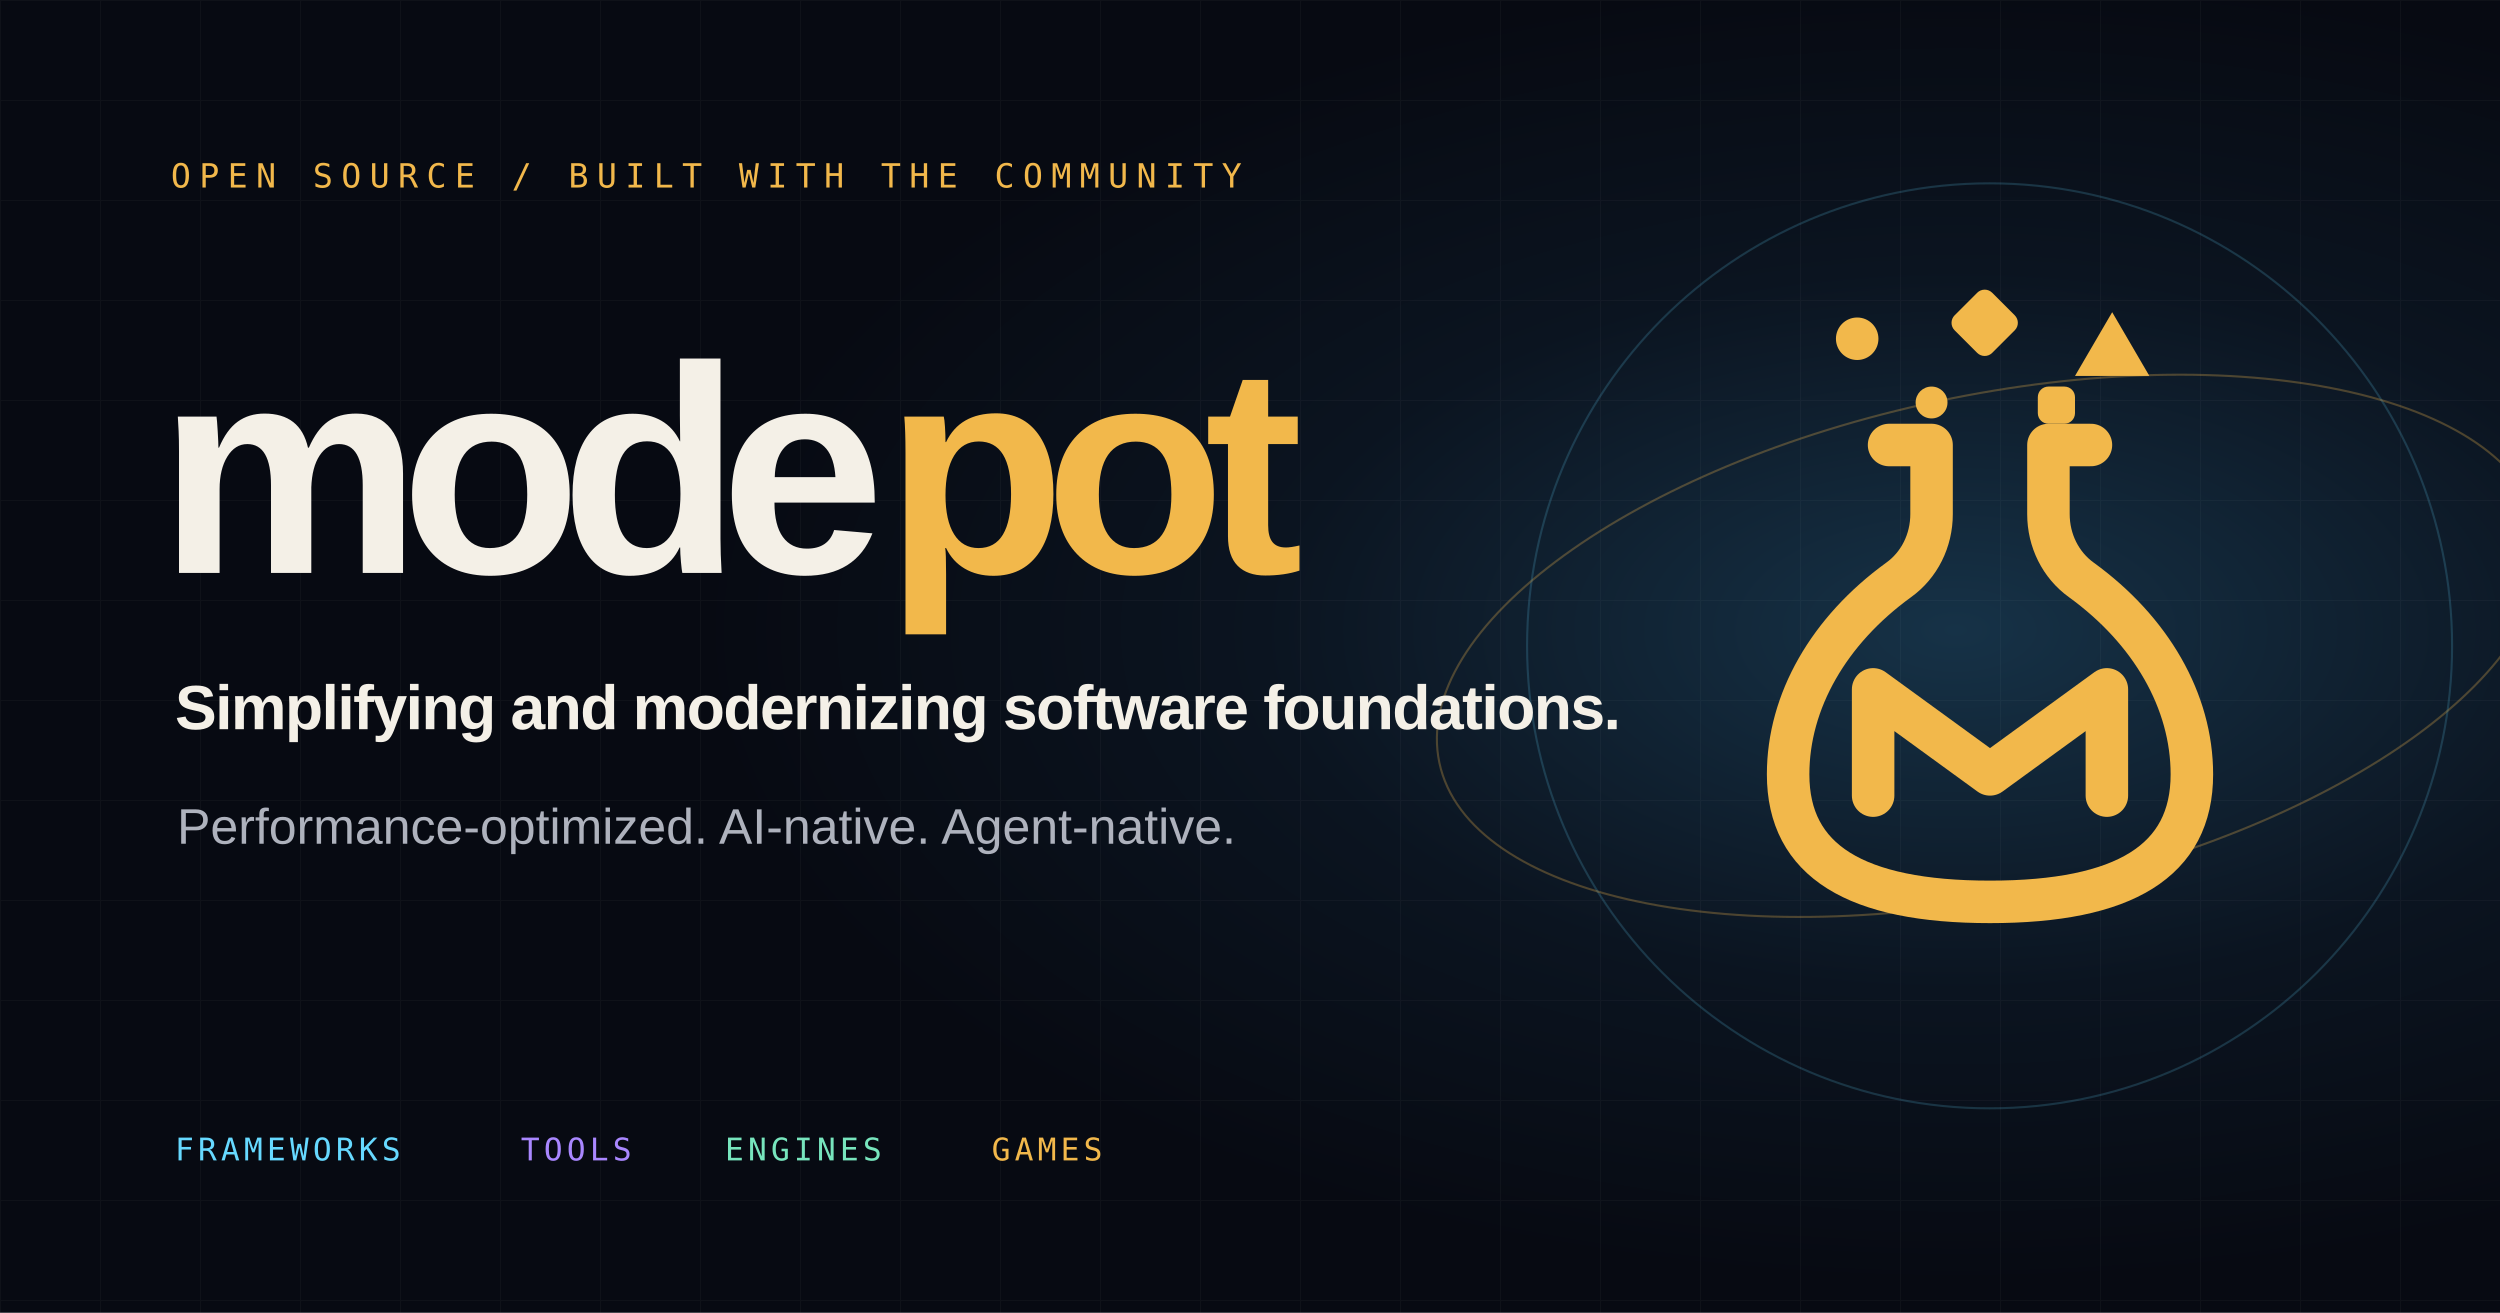
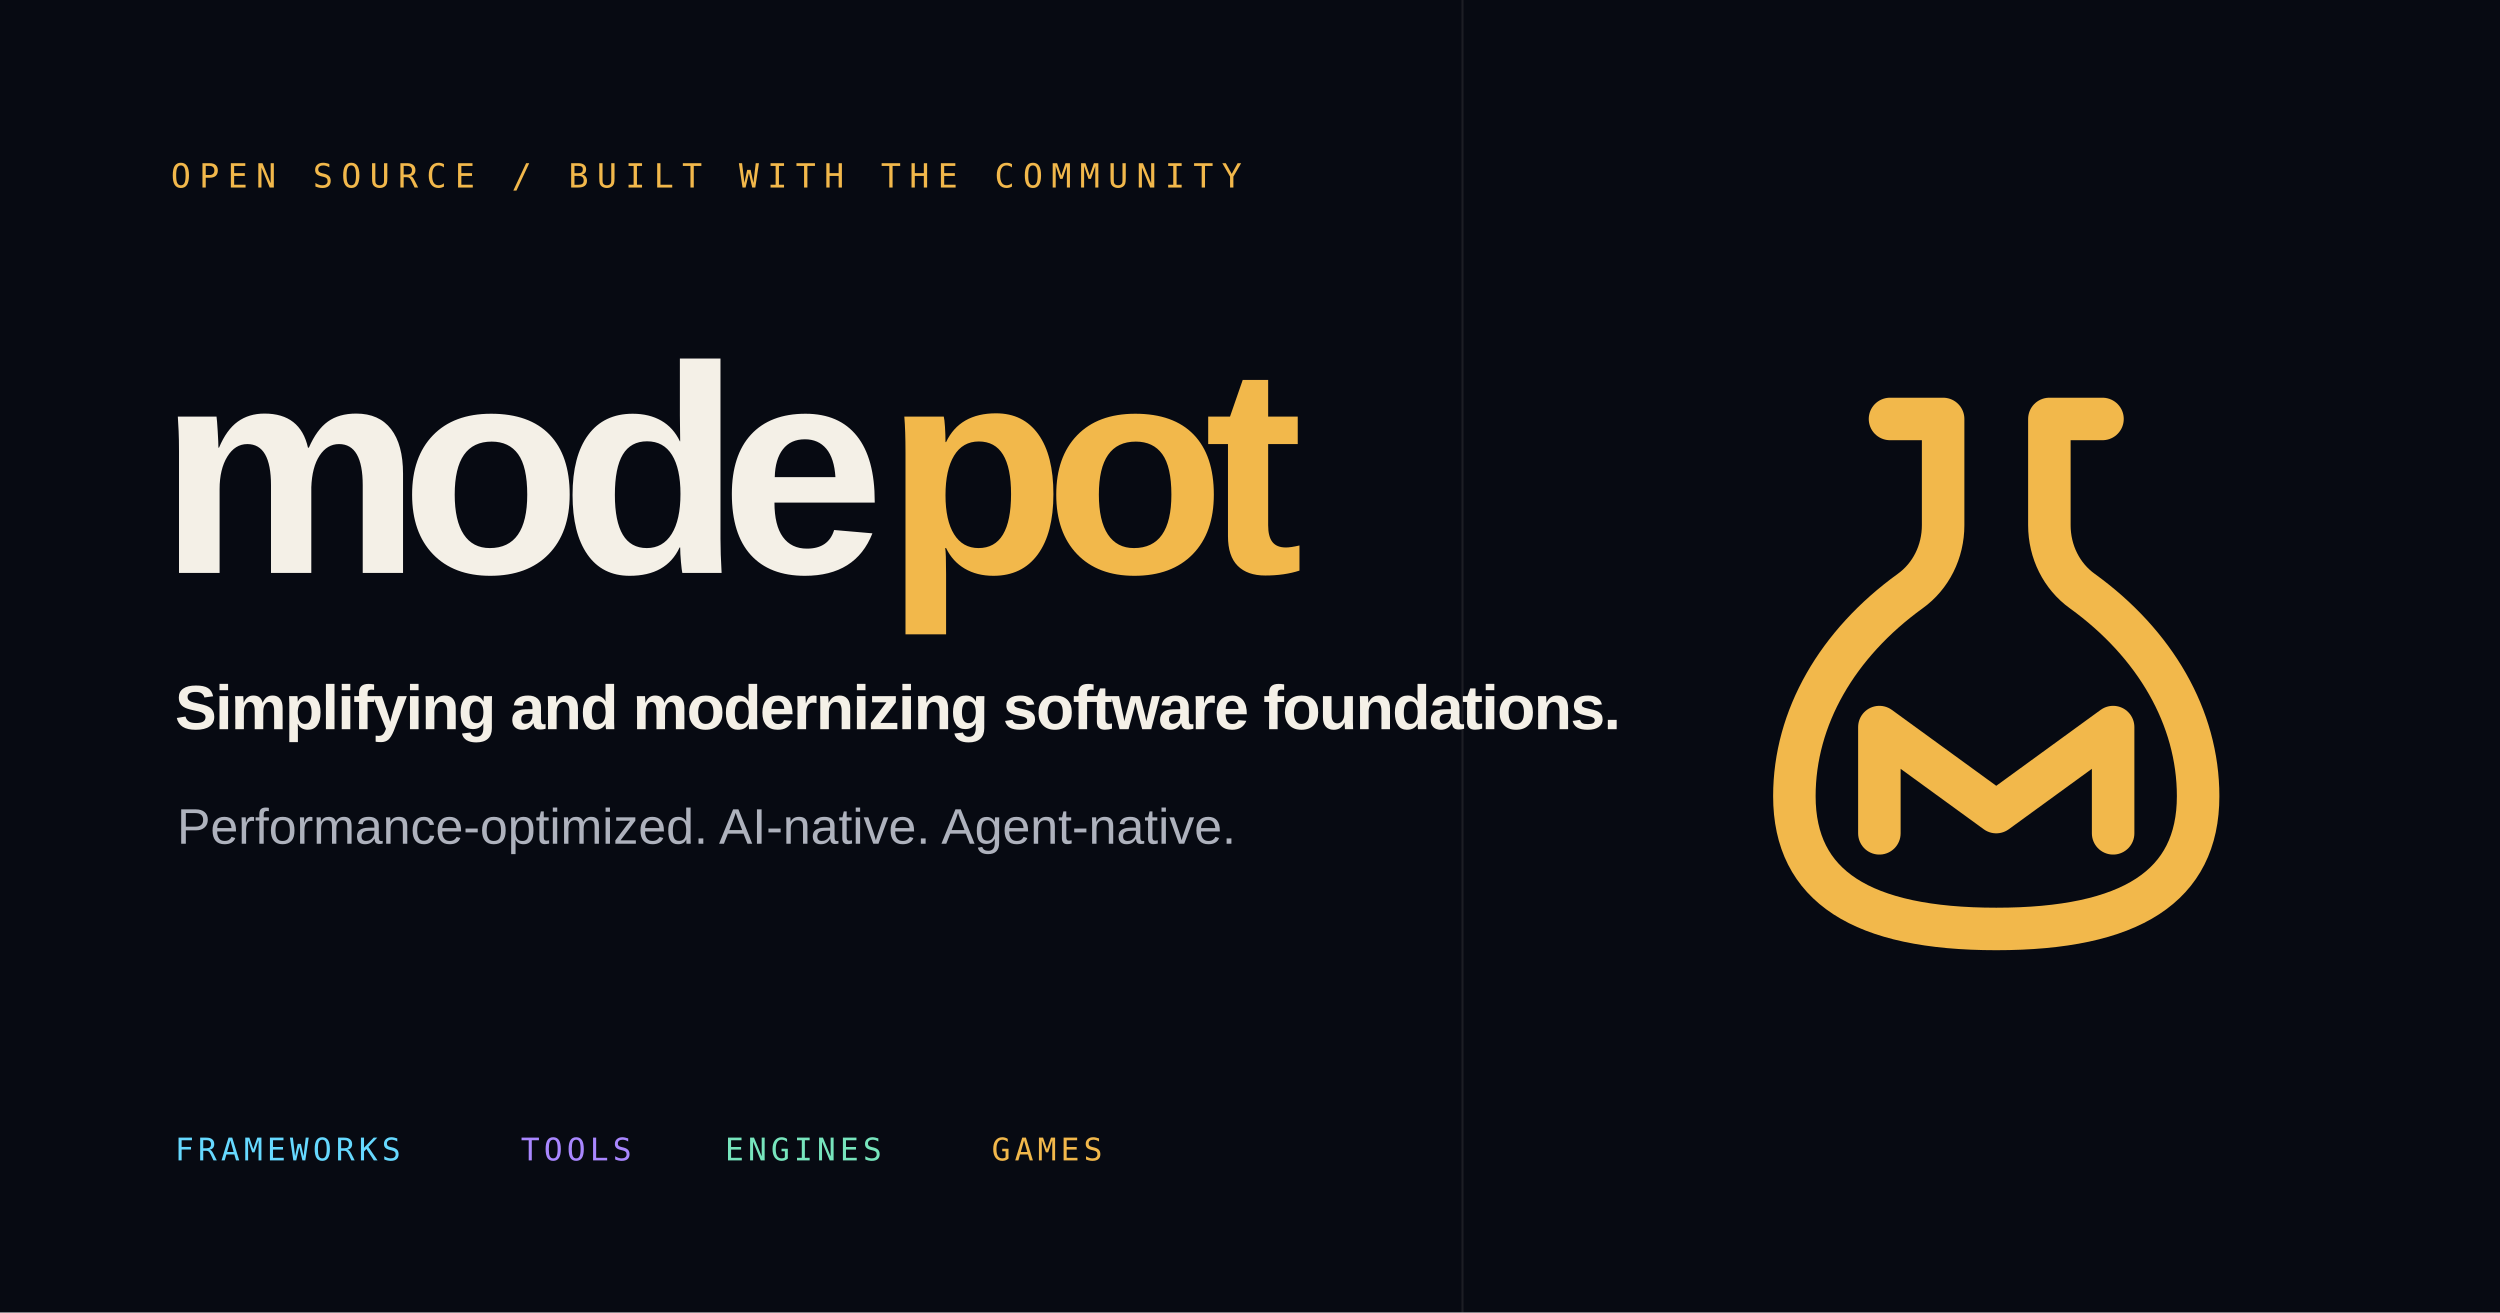
<svg xmlns="http://www.w3.org/2000/svg" width="1200" height="630" viewBox="0 0 1200 630" role="img" aria-labelledby="title desc">
-   <defs>
-     <radialGradient id="glow" cx="78%" cy="48%" r="50%">
-       <stop offset="0" stop-color="#163247" />
-       <stop offset=".55" stop-color="#0b1420" />
-       <stop offset="1" stop-color="#070a12" />
-     </radialGradient>
-     <pattern id="grid" width="48" height="48" patternUnits="userSpaceOnUse">
-       <path d="M48 0H0V48" fill="none" stroke="#f4f0e7" stroke-opacity=".035" />
-     </pattern>
-   </defs>
  <rect width="1200" height="630" fill="#070a12" />
-   <rect width="1200" height="630" fill="url(#glow)" />
-   <rect width="1200" height="630" fill="url(#grid)" />
-   <circle cx="955" cy="310" r="222" fill="none" stroke="#66d9ff" stroke-opacity=".18" />
-   <ellipse cx="955" cy="310" rx="270" ry="120" fill="none" stroke="#f2b84b" stroke-opacity=".28" transform="rotate(-12 955 310)" />
+   <path d="M702 0v630" stroke="#f4f0e7" stroke-opacity=".09" />
  <text x="82" y="90" fill="#f2b84b" font-family="IBM Plex Mono, monospace" font-size="16" letter-spacing="4">OPEN SOURCE / BUILT WITH THE COMMUNITY</text>
  <text x="76" y="275" fill="#f4f0e7" font-family="Manrope, Arial, sans-serif" font-size="142" font-weight="750" letter-spacing="-10">mode<tspan fill="#f2b84b">pot</tspan>
  </text>
  <text x="84" y="350" fill="#f4f0e7" font-family="Manrope, Arial, sans-serif" font-size="30" font-weight="620" letter-spacing="-.75">Simplifying and modernizing software foundations.</text>
  <text x="85" y="405" fill="#aeb2bd" font-family="Manrope, Arial, sans-serif" font-size="24">Performance-optimized. AI-native. Agent-native.</text>
-   <g transform="translate(792 132) scale(2.55)">
-     <g fill="#F2B84B">
-       <circle cx="39" cy="12" r="4" />
-       <rect x="58" y="4" width="10" height="10" rx="2" transform="rotate(45 63 9)" />
-       <path d="M87 7l7 12H80z" />
-       <circle cx="53" cy="24" r="3" />
-       <rect x="73" y="21" width="7" height="7" rx="2" />
-     </g>
-     <path d="M45 32h8v13c0 5-2.3 9.6-6.2 12.4C33.7 66.9 26 80.2 26 94c0 16.3 12.7 24 38 24s38-7.7 38-24c0-13.8-7.7-27.1-20.8-36.6C77.3 54.6 75 50 75 45V32h8" fill="none" stroke="#F2B84B" stroke-width="8" stroke-linecap="round" stroke-linejoin="round" />
-     <path d="M42 98V78l22 16 22-16v20" fill="none" stroke="#F2B84B" stroke-width="8" stroke-linecap="round" stroke-linejoin="round" />
+   <g transform="translate(795 145) scale(2.55)">
+     <path d="M44 22h10v20c0 5-2.3 9.6-6.2 12.4C34.1 64.3 26 78.2 26 93c0 17 12.7 25 38 25s38-8 38-25c0-14.8-8.1-28.7-21.8-38.6C76.3 51.6 74 47 74 42V22h10" fill="none" stroke="#F2B84B" stroke-width="8" stroke-linecap="round" stroke-linejoin="round" />
+     <path d="M42 100V80l22 16 22-16v20" fill="none" stroke="#F2B84B" stroke-width="8" stroke-linecap="round" stroke-linejoin="round" />
  </g>
  <g font-family="IBM Plex Mono, monospace" font-size="15" letter-spacing="2">
    <text x="84" y="557" fill="#66d9ff">FRAMEWORKS</text>
    <text x="250" y="557" fill="#a987ff">TOOLS</text>
    <text x="348" y="557" fill="#77e5bd">ENGINES</text>
    <text x="476" y="557" fill="#f2b84b">GAMES</text>
  </g>
</svg>
